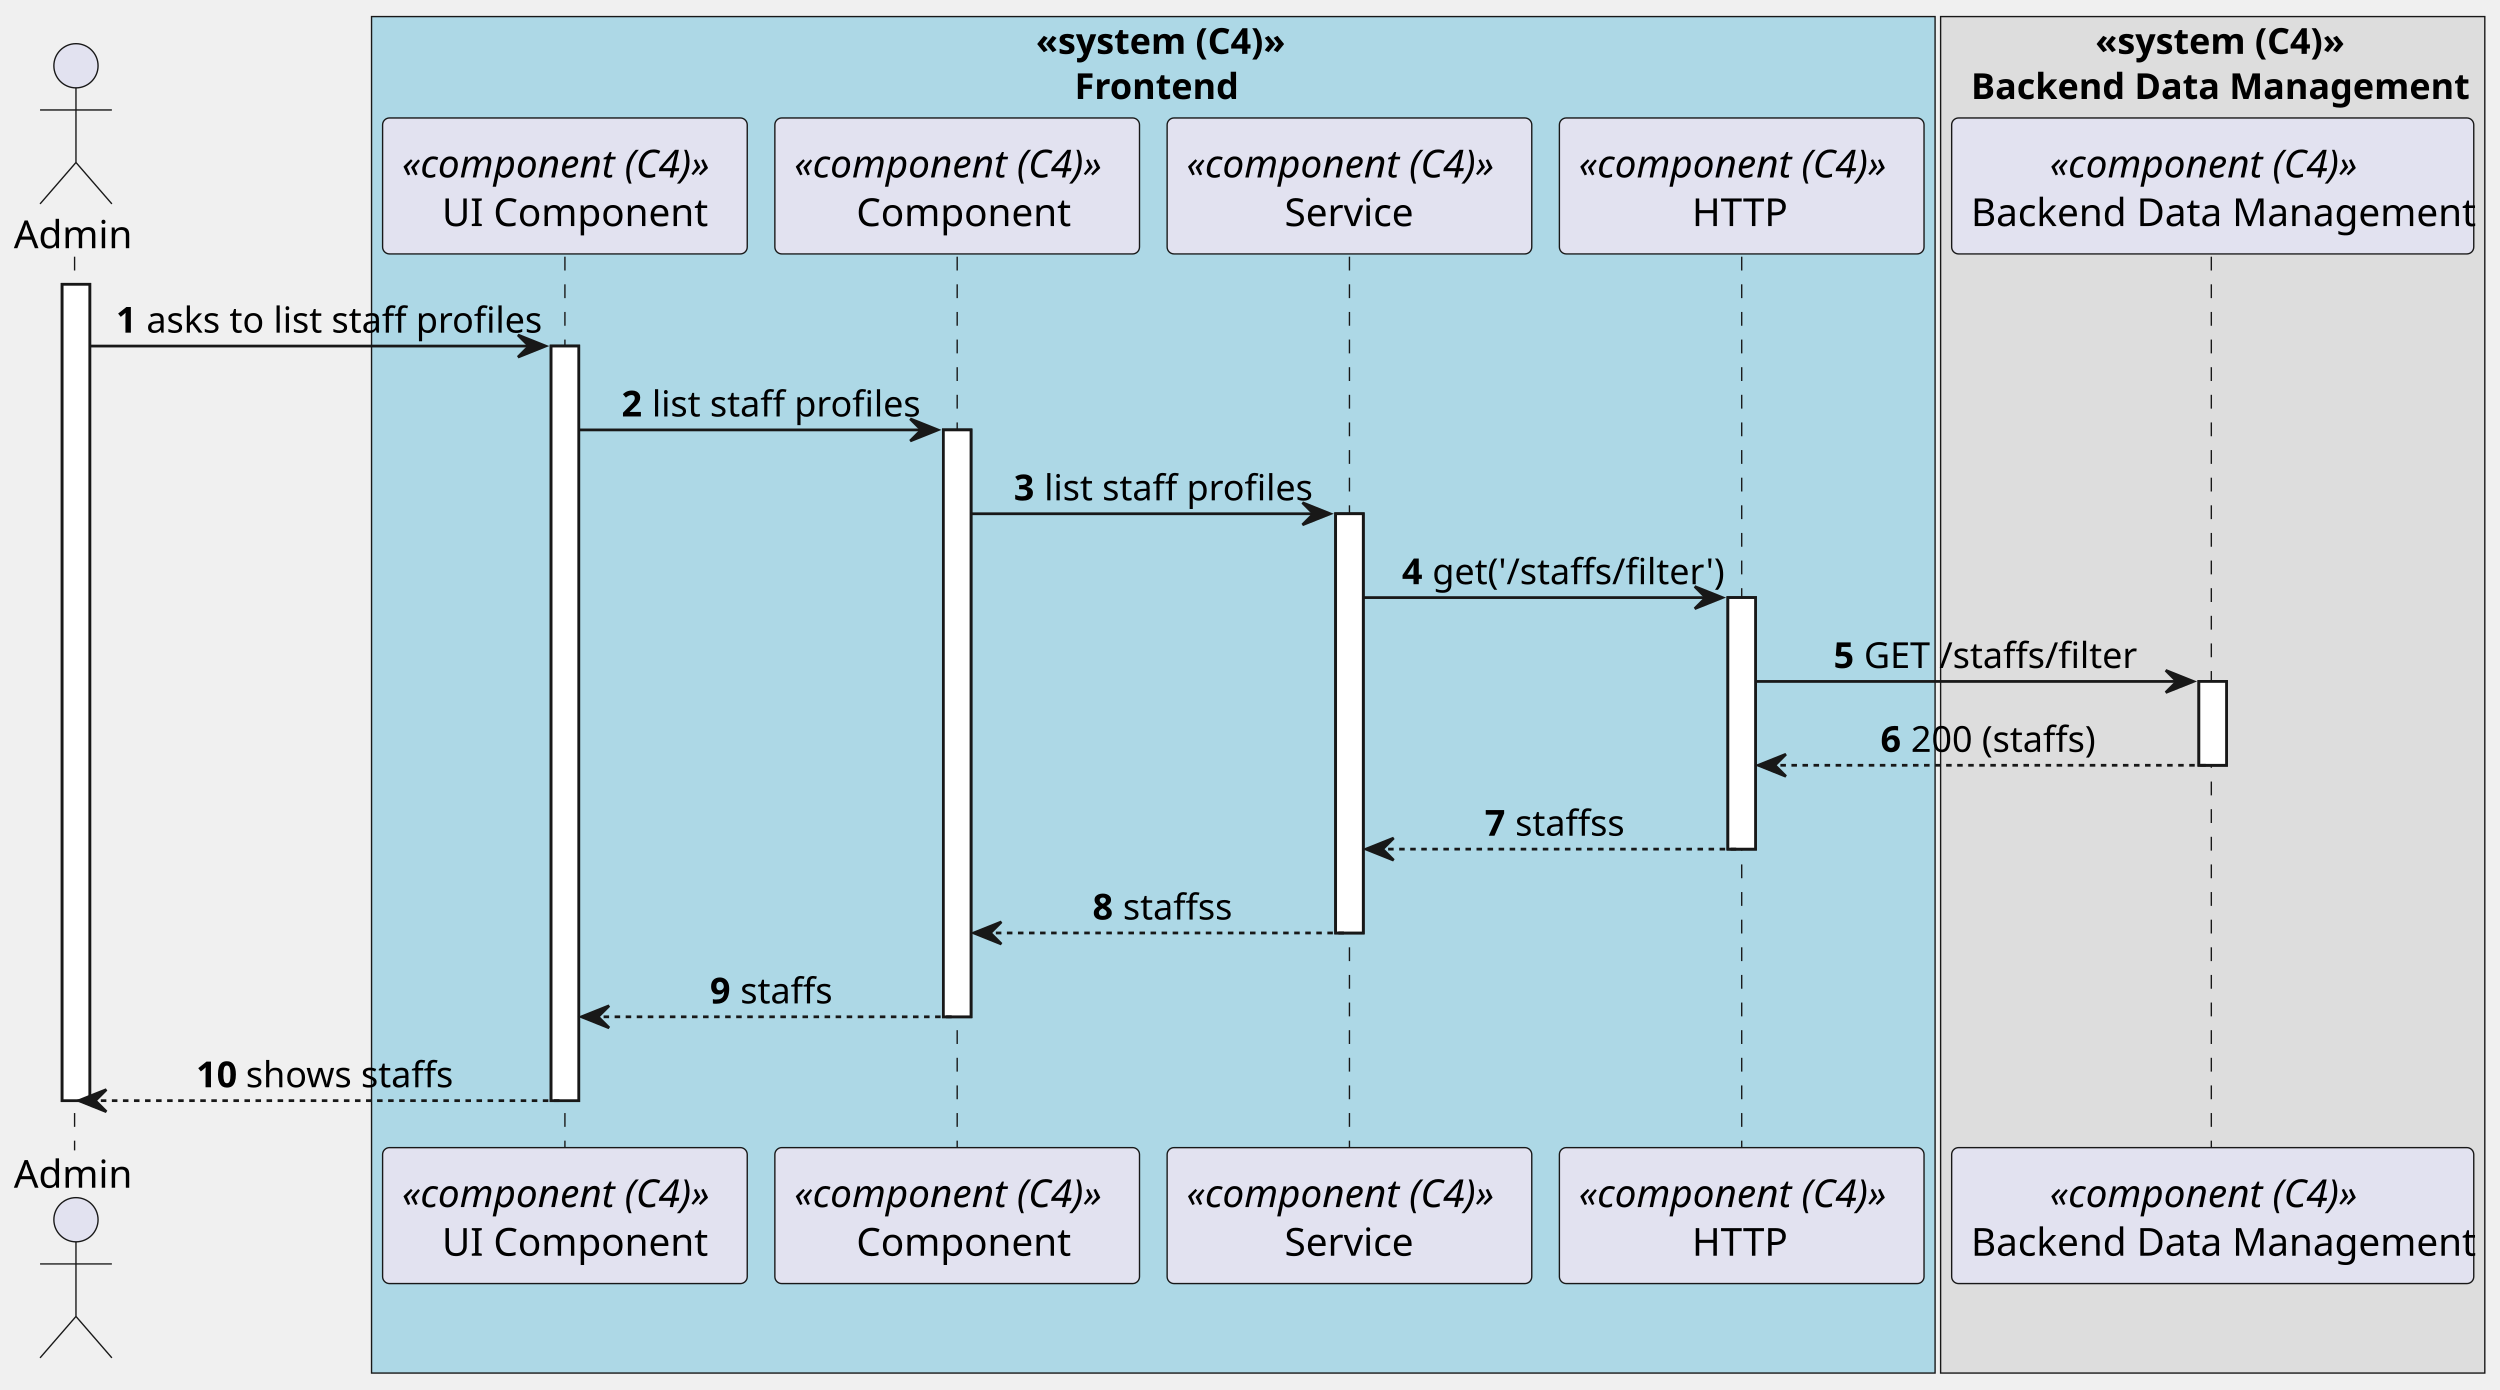
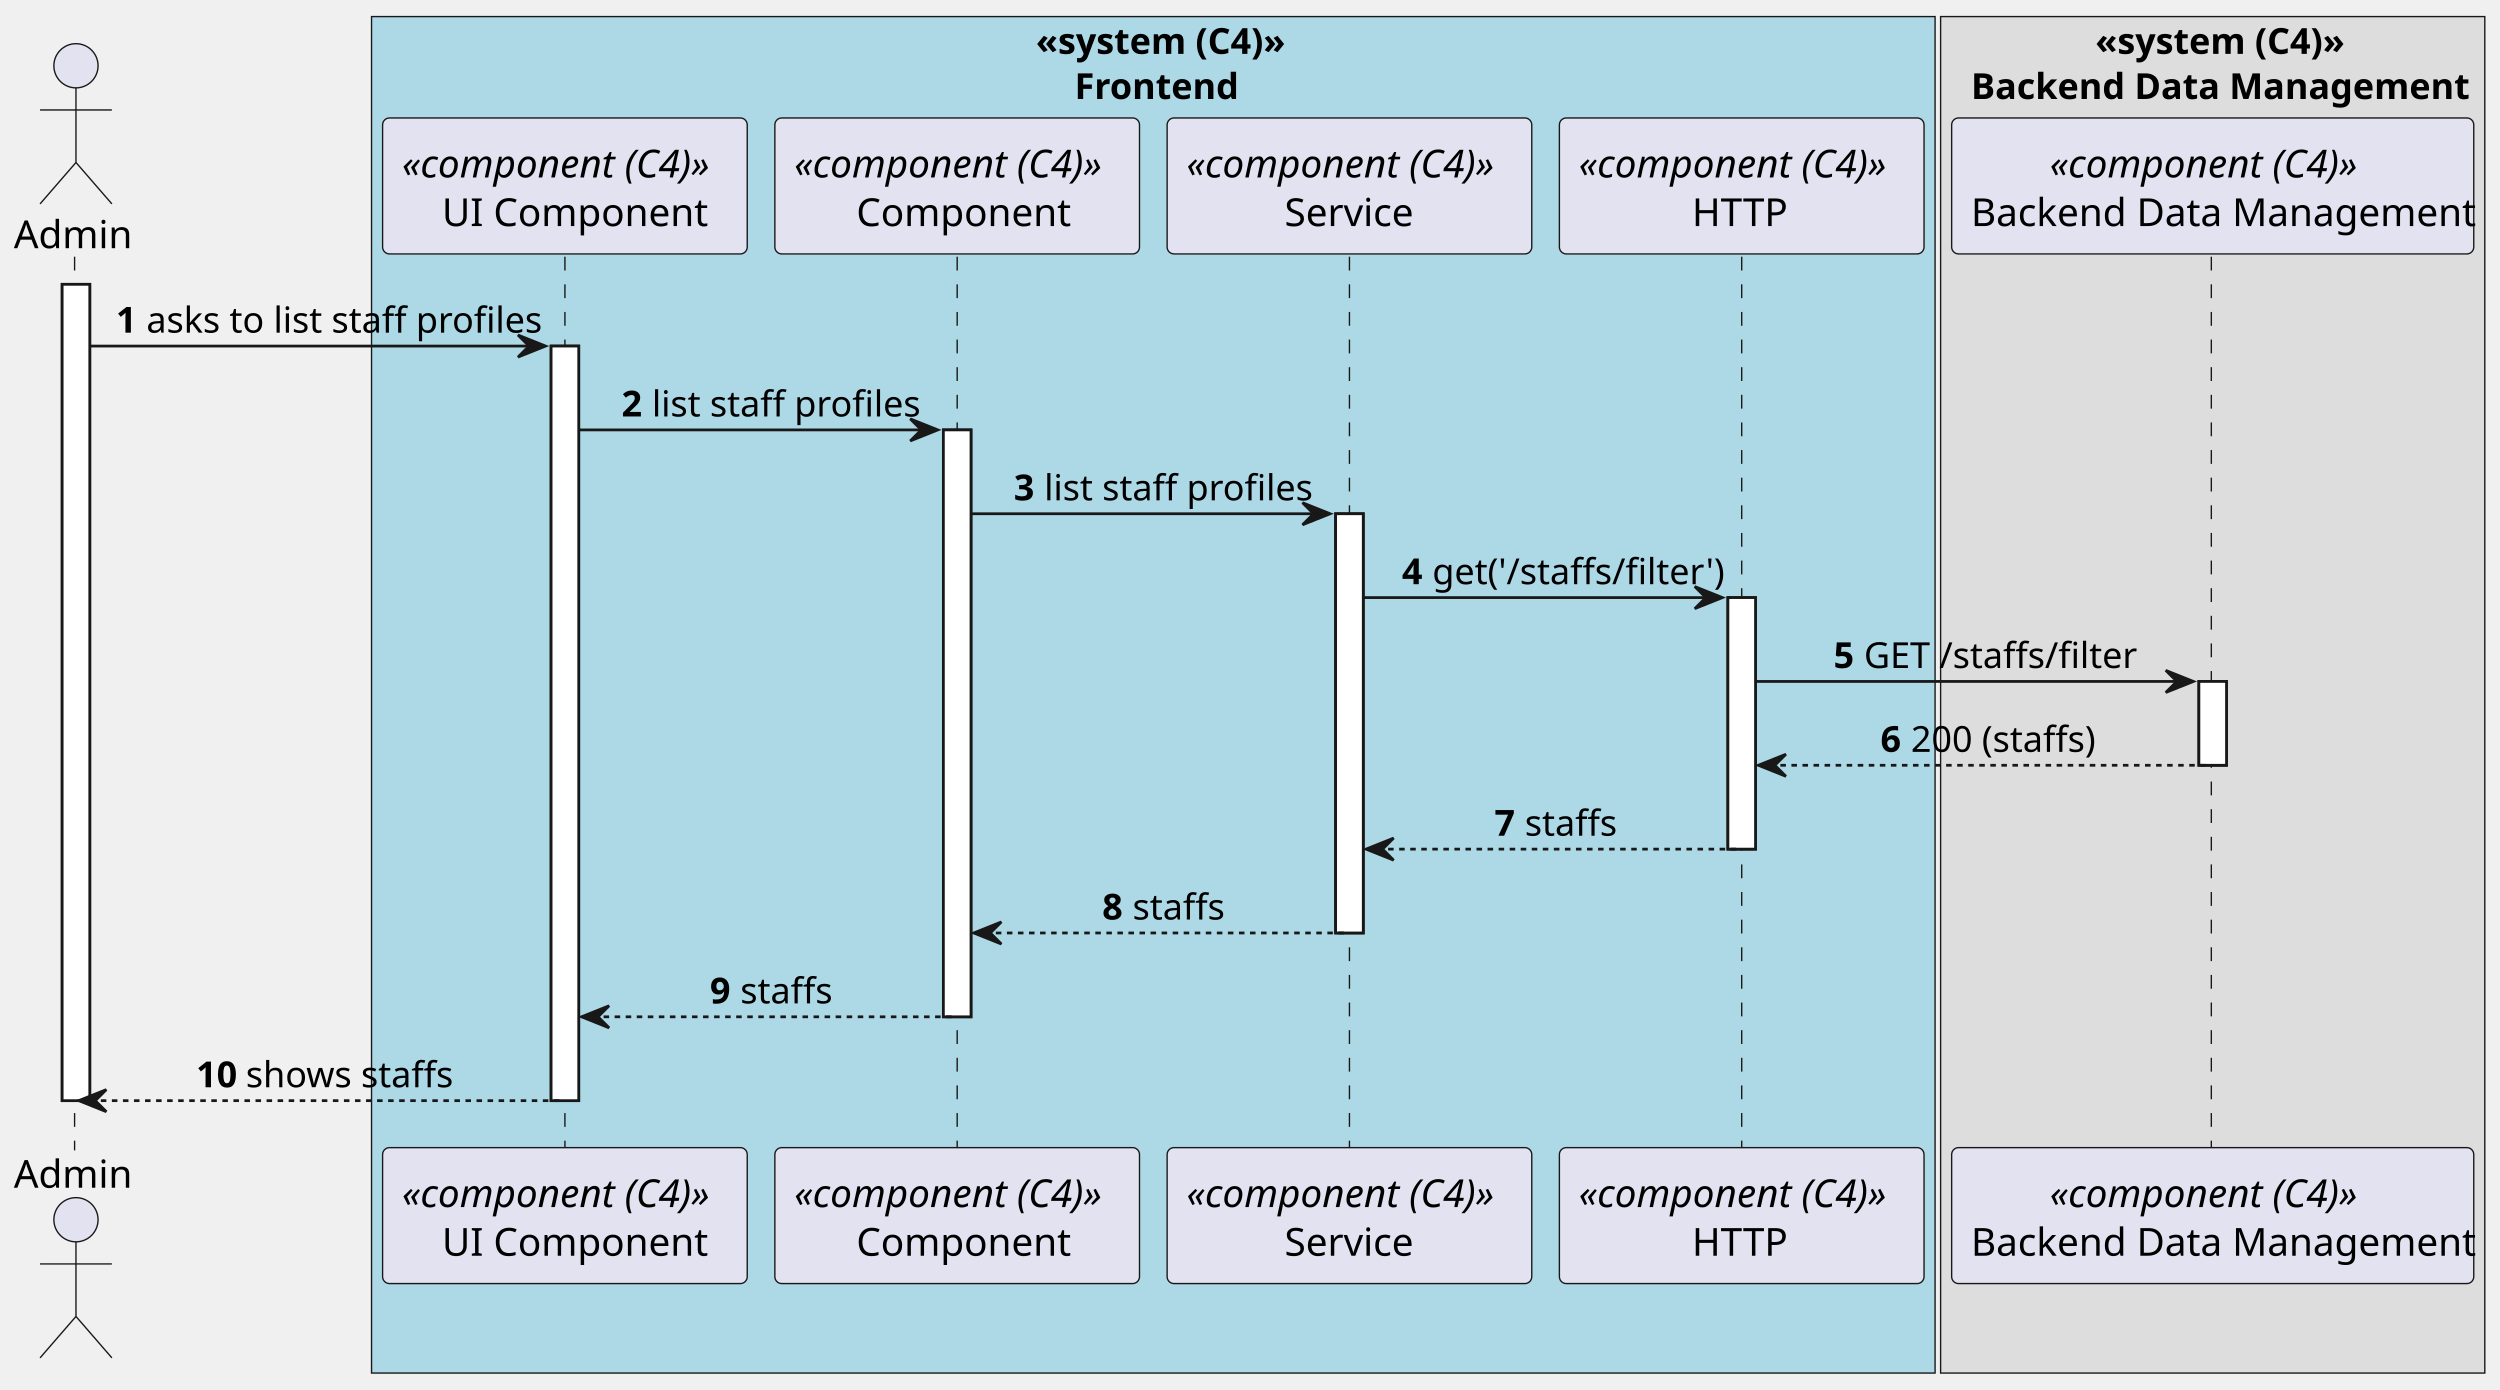
<svg xmlns="http://www.w3.org/2000/svg" contentStyleType="text/css" height="503px" preserveAspectRatio="none" style="width:905px;height:503px;background:#FFFFFF;" version="1.1" viewBox="0 0 905 503" width="905px" zoomAndPan="magnify">
  <defs />
  <g>
    <rect fill="#ADD8E6" height="491.047" style="stroke:#181818;stroke-width:0.5;" width="566" x="134.5" y="6" />
    <text fill="#000000" font-family="sans-serif" font-size="13" font-weight="bold" lengthAdjust="spacing" textLength="85" x="375" y="19.495">«system (C4)»</text>
    <text fill="#000000" font-family="sans-serif" font-size="13" font-weight="bold" lengthAdjust="spacing" textLength="57" x="389" y="35.847">Frontend</text>
    <rect fill="#DDDDDD" height="491.047" style="stroke:#181818;stroke-width:0.5;" width="197" x="702.5" y="6" />
    <text fill="#000000" font-family="sans-serif" font-size="13" font-weight="bold" lengthAdjust="spacing" textLength="85" x="758.5" y="19.495">«system (C4)»</text>
    <text fill="#000000" font-family="sans-serif" font-size="13" font-weight="bold" lengthAdjust="spacing" textLength="175" x="713.5" y="35.847">Backend Data Management</text>
    <rect fill="#FFFFFF" height="295.516" style="stroke:#181818;stroke-width:1.0;" width="10" x="22.5" y="102.922" />
    <rect fill="#FFFFFF" height="273.164" style="stroke:#181818;stroke-width:1.0;" width="10" x="199.5" y="125.273" />
    <rect fill="#FFFFFF" height="212.461" style="stroke:#181818;stroke-width:1.0;" width="10" x="341.5" y="155.625" />
    <rect fill="#FFFFFF" height="151.758" style="stroke:#181818;stroke-width:1.0;" width="10" x="483.5" y="185.977" />
    <rect fill="#FFFFFF" height="91.055" style="stroke:#181818;stroke-width:1.0;" width="10" x="625.5" y="216.328" />
    <rect fill="#FFFFFF" height="30.352" style="stroke:#181818;stroke-width:1.0;" width="10" x="796" y="246.68" />
    <line style="stroke:#181818;stroke-width:0.5;stroke-dasharray:5.0,5.0;" x1="27" x2="27" y1="92.922" y2="416.438" />
    <line style="stroke:#181818;stroke-width:0.5;stroke-dasharray:5.0,5.0;" x1="204.5" x2="204.5" y1="92.922" y2="416.438" />
    <line style="stroke:#181818;stroke-width:0.5;stroke-dasharray:5.0,5.0;" x1="346.5" x2="346.5" y1="92.922" y2="416.438" />
    <line style="stroke:#181818;stroke-width:0.5;stroke-dasharray:5.0,5.0;" x1="488.5" x2="488.5" y1="92.922" y2="416.438" />
    <line style="stroke:#181818;stroke-width:0.5;stroke-dasharray:5.0,5.0;" x1="630.5" x2="630.5" y1="92.922" y2="416.438" />
    <line style="stroke:#181818;stroke-width:0.5;stroke-dasharray:5.0,5.0;" x1="800.5" x2="800.5" y1="92.922" y2="416.438" />
    <text fill="#000000" font-family="sans-serif" font-size="14" lengthAdjust="spacing" textLength="39" x="5" y="89.846">Admin</text>
    <ellipse cx="27.5" cy="23.812" fill="#E2E2F0" rx="8" ry="8" style="stroke:#181818;stroke-width:0.5;" />
    <path d="M27.5,31.812 L27.5,58.812 M14.5,39.812 L40.5,39.812 M27.5,58.812 L14.5,73.812 M27.5,58.812 L40.5,73.812 " fill="none" style="stroke:#181818;stroke-width:0.5;" />
    <text fill="#000000" font-family="sans-serif" font-size="14" lengthAdjust="spacing" textLength="39" x="5" y="429.971">Admin</text>
    <ellipse cx="27.5" cy="441.547" fill="#E2E2F0" rx="8" ry="8" style="stroke:#181818;stroke-width:0.5;" />
    <path d="M27.5,449.547 L27.5,476.547 M14.5,457.547 L40.5,457.547 M27.5,476.547 L14.5,491.547 M27.5,476.547 L40.5,491.547 " fill="none" style="stroke:#181818;stroke-width:0.5;" />
    <rect fill="#E2E2F0" height="49.219" rx="2.5" ry="2.5" style="stroke:#181818;stroke-width:0.5;" width="132" x="138.5" y="42.703" />
    <text fill="#000000" font-family="sans-serif" font-size="14" font-style="italic" lengthAdjust="spacing" textLength="118" x="145.5" y="64.236">«component (C4)»</text>
    <text fill="#000000" font-family="sans-serif" font-size="14" lengthAdjust="spacing" textLength="89" x="160" y="81.846">UI Component</text>
    <rect fill="#E2E2F0" height="49.219" rx="2.5" ry="2.5" style="stroke:#181818;stroke-width:0.5;" width="132" x="138.5" y="415.438" />
    <text fill="#000000" font-family="sans-serif" font-size="14" font-style="italic" lengthAdjust="spacing" textLength="118" x="145.5" y="436.971">«component (C4)»</text>
    <text fill="#000000" font-family="sans-serif" font-size="14" lengthAdjust="spacing" textLength="89" x="160" y="454.58">UI Component</text>
    <rect fill="#E2E2F0" height="49.219" rx="2.5" ry="2.5" style="stroke:#181818;stroke-width:0.5;" width="132" x="280.5" y="42.703" />
    <text fill="#000000" font-family="sans-serif" font-size="14" font-style="italic" lengthAdjust="spacing" textLength="118" x="287.5" y="64.236">«component (C4)»</text>
    <text fill="#000000" font-family="sans-serif" font-size="14" lengthAdjust="spacing" textLength="73" x="310" y="81.846">Component</text>
    <rect fill="#E2E2F0" height="49.219" rx="2.5" ry="2.5" style="stroke:#181818;stroke-width:0.5;" width="132" x="280.5" y="415.438" />
    <text fill="#000000" font-family="sans-serif" font-size="14" font-style="italic" lengthAdjust="spacing" textLength="118" x="287.5" y="436.971">«component (C4)»</text>
    <text fill="#000000" font-family="sans-serif" font-size="14" lengthAdjust="spacing" textLength="73" x="310" y="454.58">Component</text>
    <rect fill="#E2E2F0" height="49.219" rx="2.5" ry="2.5" style="stroke:#181818;stroke-width:0.5;" width="132" x="422.5" y="42.703" />
    <text fill="#000000" font-family="sans-serif" font-size="14" font-style="italic" lengthAdjust="spacing" textLength="118" x="429.5" y="64.236">«component (C4)»</text>
    <text fill="#000000" font-family="sans-serif" font-size="14" lengthAdjust="spacing" textLength="47" x="465" y="81.846">Service</text>
    <rect fill="#E2E2F0" height="49.219" rx="2.5" ry="2.5" style="stroke:#181818;stroke-width:0.5;" width="132" x="422.5" y="415.438" />
    <text fill="#000000" font-family="sans-serif" font-size="14" font-style="italic" lengthAdjust="spacing" textLength="118" x="429.5" y="436.971">«component (C4)»</text>
    <text fill="#000000" font-family="sans-serif" font-size="14" lengthAdjust="spacing" textLength="47" x="465" y="454.58">Service</text>
    <rect fill="#E2E2F0" height="49.219" rx="2.5" ry="2.5" style="stroke:#181818;stroke-width:0.5;" width="132" x="564.5" y="42.703" />
    <text fill="#000000" font-family="sans-serif" font-size="14" font-style="italic" lengthAdjust="spacing" textLength="118" x="571.5" y="64.236">«component (C4)»</text>
    <text fill="#000000" font-family="sans-serif" font-size="14" lengthAdjust="spacing" textLength="36" x="612.5" y="81.846">HTTP</text>
    <rect fill="#E2E2F0" height="49.219" rx="2.5" ry="2.5" style="stroke:#181818;stroke-width:0.5;" width="132" x="564.5" y="415.438" />
    <text fill="#000000" font-family="sans-serif" font-size="14" font-style="italic" lengthAdjust="spacing" textLength="118" x="571.5" y="436.971">«component (C4)»</text>
    <text fill="#000000" font-family="sans-serif" font-size="14" lengthAdjust="spacing" textLength="36" x="612.5" y="454.58">HTTP</text>
    <rect fill="#E2E2F0" height="49.219" rx="2.5" ry="2.5" style="stroke:#181818;stroke-width:0.5;" width="189" x="706.5" y="42.703" />
    <text fill="#000000" font-family="sans-serif" font-size="14" font-style="italic" lengthAdjust="spacing" textLength="118" x="742" y="64.236">«component (C4)»</text>
    <text fill="#000000" font-family="sans-serif" font-size="14" lengthAdjust="spacing" textLength="175" x="713.5" y="81.846">Backend Data Management</text>
    <rect fill="#E2E2F0" height="49.219" rx="2.5" ry="2.5" style="stroke:#181818;stroke-width:0.5;" width="189" x="706.5" y="415.438" />
    <text fill="#000000" font-family="sans-serif" font-size="14" font-style="italic" lengthAdjust="spacing" textLength="118" x="742" y="436.971">«component (C4)»</text>
    <text fill="#000000" font-family="sans-serif" font-size="14" lengthAdjust="spacing" textLength="175" x="713.5" y="454.58">Backend Data Management</text>
    <rect fill="#FFFFFF" height="295.516" style="stroke:#181818;stroke-width:1.0;" width="10" x="22.5" y="102.922" />
    <rect fill="#FFFFFF" height="273.164" style="stroke:#181818;stroke-width:1.0;" width="10" x="199.5" y="125.273" />
    <rect fill="#FFFFFF" height="212.461" style="stroke:#181818;stroke-width:1.0;" width="10" x="341.5" y="155.625" />
    <rect fill="#FFFFFF" height="151.758" style="stroke:#181818;stroke-width:1.0;" width="10" x="483.5" y="185.977" />
    <rect fill="#FFFFFF" height="91.055" style="stroke:#181818;stroke-width:1.0;" width="10" x="625.5" y="216.328" />
    <rect fill="#FFFFFF" height="30.352" style="stroke:#181818;stroke-width:1.0;" width="10" x="796" y="246.68" />
    <polygon fill="#181818" points="187.5,121.273,197.5,125.273,187.5,129.273,191.5,125.273" style="stroke:#181818;stroke-width:1.0;" />
    <line style="stroke:#181818;stroke-width:1.0;" x1="32.5" x2="193.5" y1="125.273" y2="125.273" />
    <text fill="#000000" font-family="sans-serif" font-size="13" font-weight="bold" lengthAdjust="spacing" textLength="7" x="42" y="120.417">1</text>
    <text fill="#000000" font-family="sans-serif" font-size="13" lengthAdjust="spacing" textLength="137" x="53" y="120.417">asks to list staff profiles</text>
    <polygon fill="#181818" points="329.5,151.625,339.5,155.625,329.5,159.625,333.5,155.625" style="stroke:#181818;stroke-width:1.0;" />
    <line style="stroke:#181818;stroke-width:1.0;" x1="209.5" x2="335.5" y1="155.625" y2="155.625" />
    <text fill="#000000" font-family="sans-serif" font-size="13" font-weight="bold" lengthAdjust="spacing" textLength="7" x="225" y="150.769">2</text>
    <text fill="#000000" font-family="sans-serif" font-size="13" lengthAdjust="spacing" textLength="90" x="236" y="150.769">list staff profiles</text>
    <polygon fill="#181818" points="471.5,181.977,481.5,185.977,471.5,189.977,475.5,185.977" style="stroke:#181818;stroke-width:1.0;" />
    <line style="stroke:#181818;stroke-width:1.0;" x1="351.5" x2="477.5" y1="185.977" y2="185.977" />
    <text fill="#000000" font-family="sans-serif" font-size="13" font-weight="bold" lengthAdjust="spacing" textLength="7" x="367" y="181.12">3</text>
    <text fill="#000000" font-family="sans-serif" font-size="13" lengthAdjust="spacing" textLength="90" x="378" y="181.12">list staff profiles</text>
    <polygon fill="#181818" points="613.5,212.328,623.5,216.328,613.5,220.328,617.5,216.328" style="stroke:#181818;stroke-width:1.0;" />
    <line style="stroke:#181818;stroke-width:1.0;" x1="493.5" x2="619.5" y1="216.328" y2="216.328" />
    <text fill="#000000" font-family="sans-serif" font-size="13" font-weight="bold" lengthAdjust="spacing" textLength="7" x="507.5" y="211.472">4</text>
    <text fill="#000000" font-family="sans-serif" font-size="13" lengthAdjust="spacing" textLength="93" x="518.5" y="211.472">get('/staffs/filter')</text>
    <polygon fill="#181818" points="784,242.68,794,246.68,784,250.68,788,246.68" style="stroke:#181818;stroke-width:1.0;" />
    <line style="stroke:#181818;stroke-width:1.0;" x1="635.5" x2="790" y1="246.68" y2="246.68" />
    <text fill="#000000" font-family="sans-serif" font-size="13" font-weight="bold" lengthAdjust="spacing" textLength="7" x="663.75" y="241.823">5</text>
    <text fill="#000000" font-family="sans-serif" font-size="13" lengthAdjust="spacing" textLength="93" x="674.75" y="241.823">GET /staffs/filter</text>
    <polygon fill="#181818" points="646.5,273.031,636.5,277.031,646.5,281.031,642.5,277.031" style="stroke:#181818;stroke-width:1.0;" />
    <line style="stroke:#181818;stroke-width:1.0;stroke-dasharray:2.0,2.0;" x1="640.5" x2="800" y1="277.031" y2="277.031" />
    <text fill="#000000" font-family="sans-serif" font-size="13" font-weight="bold" lengthAdjust="spacing" textLength="7" x="680.75" y="272.175">6</text>
    <text fill="#000000" font-family="sans-serif" font-size="13" lengthAdjust="spacing" textLength="64" x="691.75" y="272.175">200 (staffs)</text>
    <polygon fill="#181818" points="504.5,303.383,494.5,307.383,504.5,311.383,500.5,307.383" style="stroke:#181818;stroke-width:1.0;" />
    <line style="stroke:#181818;stroke-width:1.0;stroke-dasharray:2.0,2.0;" x1="498.5" x2="629.5" y1="307.383" y2="307.383" />
-     <text fill="#000000" font-family="sans-serif" font-size="13" font-weight="bold" lengthAdjust="spacing" textLength="7" x="537.5" y="302.526">7</text>
-     <text fill="#000000" font-family="sans-serif" font-size="13" lengthAdjust="spacing" textLength="38" x="548.5" y="302.526">staffss</text>
+     <text fill="#000000" font-family="sans-serif" font-size="13" font-weight="bold" lengthAdjust="spacing" textLength="7" x="541" y="302.526">7</text>
+     <text fill="#000000" font-family="sans-serif" font-size="13" lengthAdjust="spacing" textLength="31" x="552" y="302.526">staffs</text>
    <polygon fill="#181818" points="362.5,333.734,352.5,337.734,362.5,341.734,358.5,337.734" style="stroke:#181818;stroke-width:1.0;" />
    <line style="stroke:#181818;stroke-width:1.0;stroke-dasharray:2.0,2.0;" x1="356.5" x2="487.5" y1="337.734" y2="337.734" />
-     <text fill="#000000" font-family="sans-serif" font-size="13" font-weight="bold" lengthAdjust="spacing" textLength="7" x="395.5" y="332.878">8</text>
-     <text fill="#000000" font-family="sans-serif" font-size="13" lengthAdjust="spacing" textLength="38" x="406.5" y="332.878">staffss</text>
+     <text fill="#000000" font-family="sans-serif" font-size="13" font-weight="bold" lengthAdjust="spacing" textLength="7" x="399" y="332.878">8</text>
+     <text fill="#000000" font-family="sans-serif" font-size="13" lengthAdjust="spacing" textLength="31" x="410" y="332.878">staffs</text>
    <polygon fill="#181818" points="220.5,364.086,210.5,368.086,220.5,372.086,216.5,368.086" style="stroke:#181818;stroke-width:1.0;" />
    <line style="stroke:#181818;stroke-width:1.0;stroke-dasharray:2.0,2.0;" x1="214.5" x2="345.5" y1="368.086" y2="368.086" />
    <text fill="#000000" font-family="sans-serif" font-size="13" font-weight="bold" lengthAdjust="spacing" textLength="7" x="257" y="363.229">9</text>
    <text fill="#000000" font-family="sans-serif" font-size="13" lengthAdjust="spacing" textLength="31" x="268" y="363.229">staffs</text>
    <polygon fill="#181818" points="38.5,394.438,28.5,398.438,38.5,402.438,34.5,398.438" style="stroke:#181818;stroke-width:1.0;" />
    <line style="stroke:#181818;stroke-width:1.0;stroke-dasharray:2.0,2.0;" x1="32.5" x2="203.5" y1="398.438" y2="398.438" />
    <text fill="#000000" font-family="sans-serif" font-size="13" font-weight="bold" lengthAdjust="spacing" textLength="14" x="71" y="393.581">10</text>
    <text fill="#000000" font-family="sans-serif" font-size="13" lengthAdjust="spacing" textLength="72" x="89" y="393.581">shows staffs</text>
  </g>
</svg>
